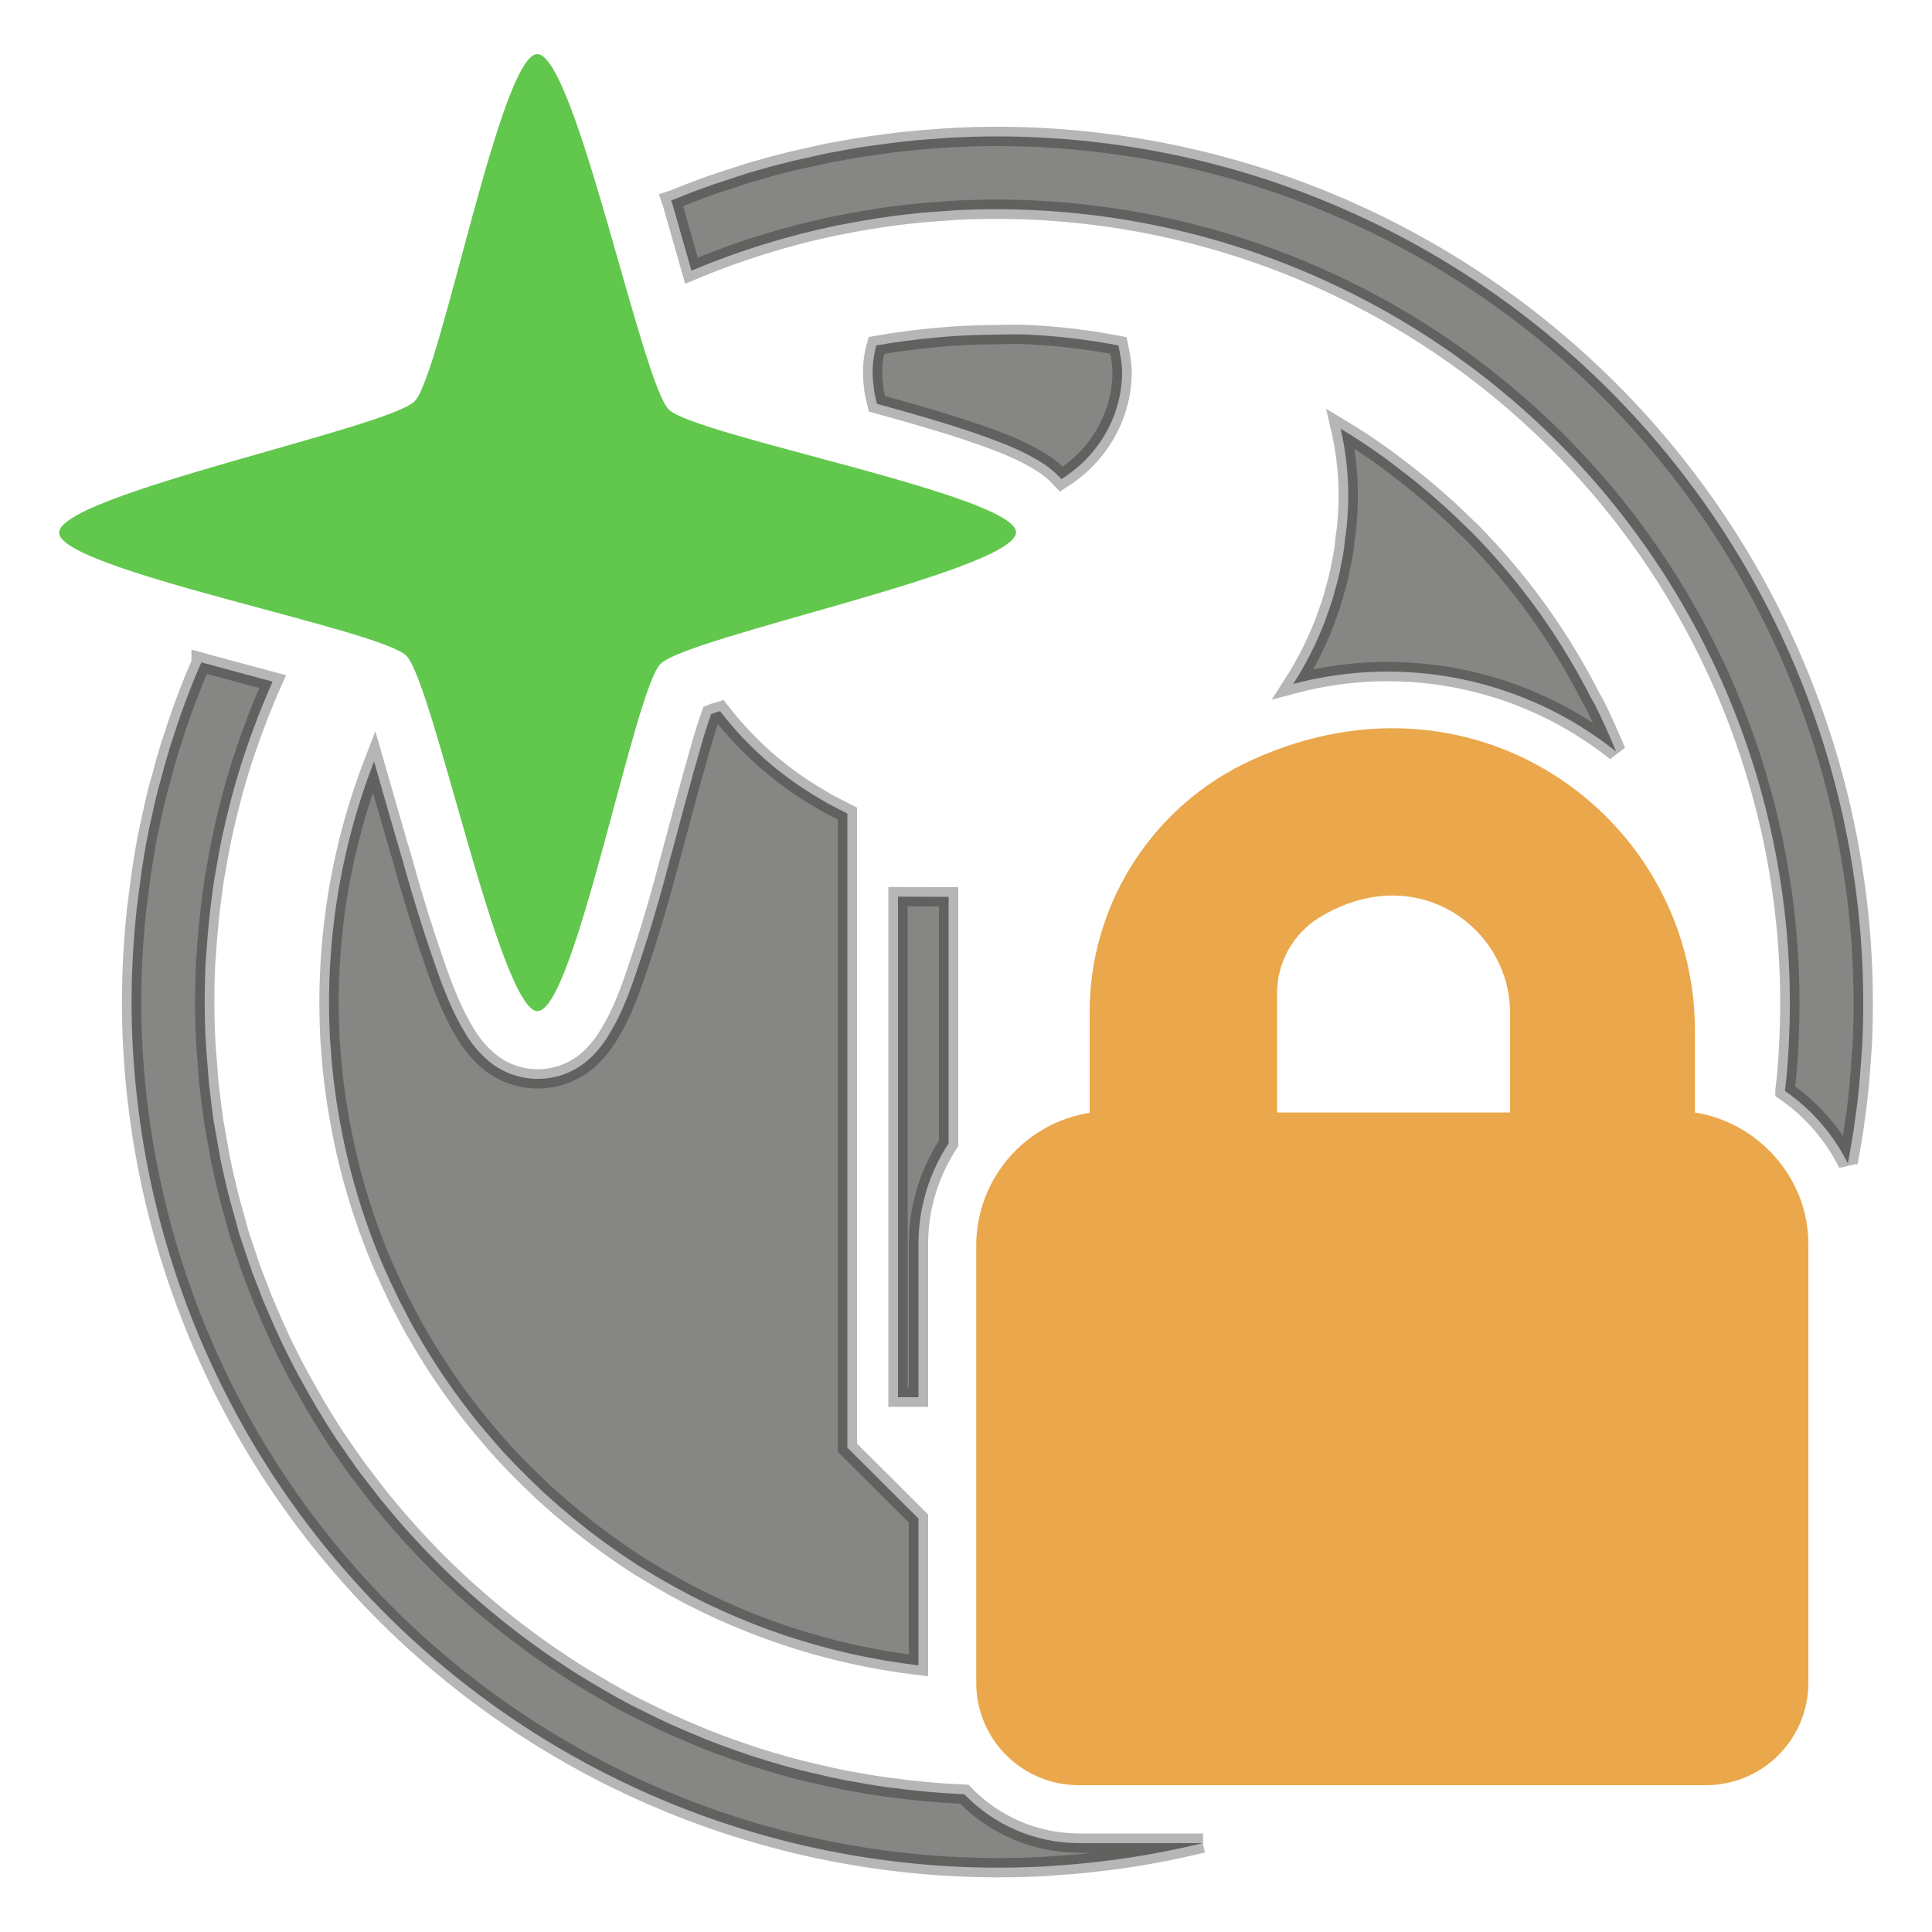
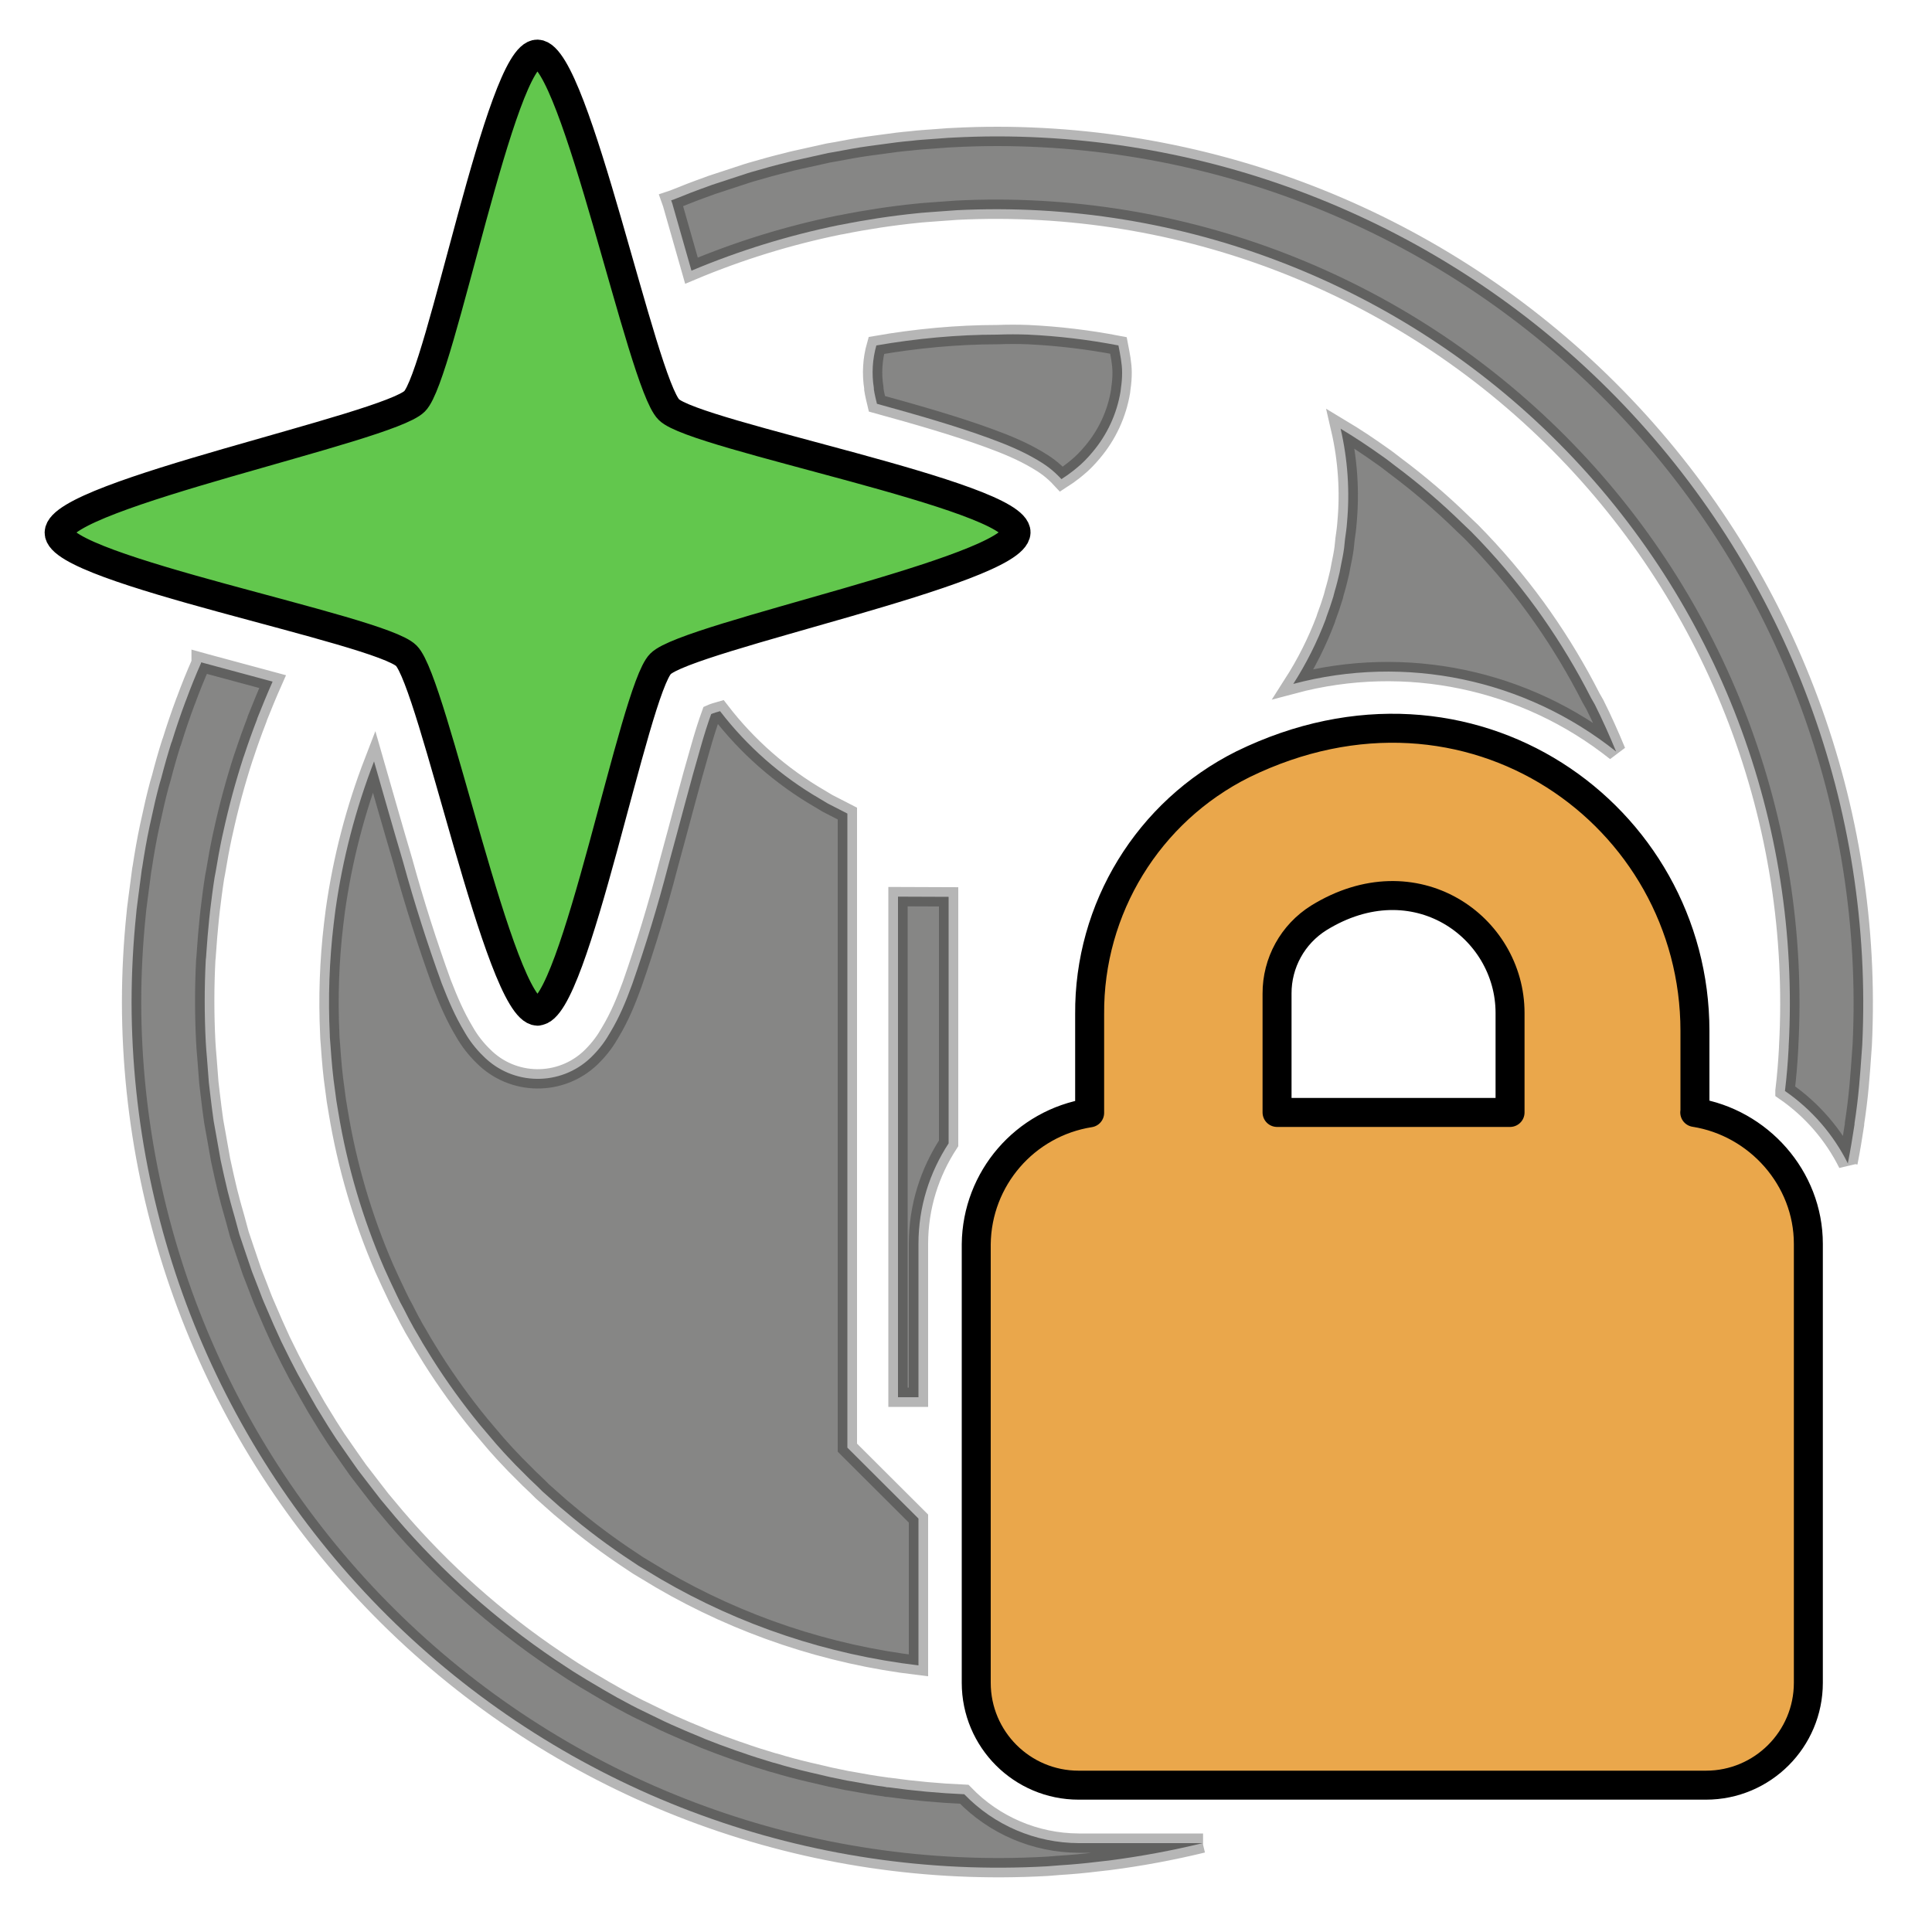
- <svg xmlns="http://www.w3.org/2000/svg" xml:space="preserve" viewBox="0 0 100 100">
-   <g style="display:inline" stroke="#0c0c0c" stroke-opacity=".8">
-     <path d="M51.63 7.06c-.76 0-1.52.02-2.27.06-.34.01-.69.05-1.03.07-.39.03-.78.05-1.17.1-.48.04-.96.1-1.44.17l-.74.1c-.6.08-1.18.19-1.76.3l-.35.06-1.84.41-.27.07c-.62.15-1.24.32-1.85.5l-.2.06-1.86.61-.16.06c-.62.22-1.22.45-1.83.7l-.12.04.06.17.99 3.47a40.66 40.66 0 0 1 7.64-2.36l.12-.02a40.71 40.71 0 0 1 3.9-.59c.36-.04.74-.06 1.11-.09l.97-.07a41.08 41.08 0 0 1 43.05 43.3v.05c-.04.75-.1 1.49-.19 2.23v.01a9.97 9.97 0 0 1 3.26 3.76v-.05c.13-.66.24-1.32.34-1.98v-.06c.1-.65.18-1.3.24-1.96l.07-.85.09-1.25A44.87 44.87 0 0 0 51.63 7.06zm1.6 10.26c-.53-.02-1.07-.02-1.6 0-2.06 0-4.21.2-6.27.56a5.1 5.1 0 0 0-.13 2.2v.07c.04.26.1.5.16.75 2.07.57 4.12 1.16 5.81 1.78.9.33 1.68.65 2.48 1.12.39.23.8.5 1.26 1 .22-.14.43-.29.62-.44l.16-.13c.3-.24.57-.52.82-.82A6.5 6.5 0 0 0 58 20.26l.02-.18c.04-.26.06-.52.06-.8 0-.46-.1-.93-.19-1.4a32.9 32.9 0 0 0-4.67-.56zm16.16 4.87a15.32 15.32 0 0 1 .33 4.87c-.02.28-.06.56-.1.83l-.05.48c-.04.3-.1.59-.16.88l-.07.37c-.08.34-.16.67-.26 1l-.06.23v.01a18 18 0 0 1-.37 1.09l-.03.1a17.98 17.98 0 0 1-1.68 3.35 18.97 18.97 0 0 1 16.71 3.5c-.34-.82-.7-1.63-1.1-2.43l-.2-.35a34.94 34.94 0 0 0-2.51-4.18l-.32-.45a34.8 34.8 0 0 0-3.37-3.97l-.42-.4a34.67 34.67 0 0 0-3.53-3.02c-.21-.16-.42-.33-.64-.48-.7-.5-1.42-.98-2.17-1.43zm-58.98 12.1v.02a32.4 32.4 0 0 0-.78 1.93l-.04.1a38.4 38.4 0 0 0-.7 2.06l-.02.04c-.19.6-.36 1.2-.52 1.82l-.1.34c-.16.6-.3 1.2-.43 1.82l-.08.36c-.15.7-.27 1.4-.38 2.12l-.02.1-.19 1.45c-.03.28-.08.56-.1.84a44.88 44.88 0 0 0-.24 4.59A44.87 44.87 0 0 0 54.2 96.6l.63-.05c.65-.04 1.3-.1 1.95-.18l.62-.07a44.84 44.84 0 0 0 4.85-.9h.02-6.44a8.27 8.27 0 0 1-5.92-2.53 41.14 41.14 0 0 1-3.92-.36c-.06 0-.11 0-.16-.02-.6-.08-1.18-.18-1.76-.29l-.24-.04a32.9 32.9 0 0 1-1.72-.38l-.22-.05c-.6-.14-1.2-.3-1.79-.48l-.09-.02c-.57-.17-1.14-.35-1.7-.55l-.21-.07a40.7 40.7 0 0 1-1.61-.6l-.23-.1c-.5-.2-1-.42-1.5-.64l-.35-.16-1.4-.68-.33-.17c-.48-.25-.95-.51-1.41-.78l-.27-.16c-.45-.26-.9-.53-1.34-.81l-.35-.23a41.23 41.23 0 0 1-8.36-7.2l-.47-.54-.77-.92-.48-.62-.7-.91-.45-.64-.68-.98-.4-.62-.62-1.01-.4-.7-.56-1-.4-.77-.47-.95-.39-.86-.41-.95c-.14-.31-.26-.63-.38-.95l-.33-.85-.35-1.03-.3-.89-.23-.85c-.1-.36-.21-.72-.3-1.09-.1-.35-.17-.72-.26-1.08l-.18-.82-.22-1.24-.14-.78c-.07-.46-.12-.93-.18-1.4l-.07-.6-.1-1.3c-.02-.27-.05-.53-.06-.8a41.54 41.54 0 0 1 0-4.24c.01-.12.03-.23.03-.35.04-.6.09-1.2.15-1.78l.05-.46c.07-.57.14-1.14.23-1.7l.05-.26c.1-.61.21-1.22.34-1.83l.05-.22a40.72 40.72 0 0 1 1.05-3.89l.03-.08c.21-.64.44-1.28.68-1.9v-.02c.26-.65.52-1.29.8-1.92l-3.52-.95-.18-.05zm26.86 2.52c-.14.04-.35.1-.46.15-.16.44-.35 1.02-.56 1.77-.49 1.67-1.06 3.88-1.66 6.07a78.9 78.9 0 0 1-1.87 6.15c-.33.9-.65 1.68-1.13 2.48-.23.4-.5.81-1 1.3a3.97 3.97 0 0 1-5.58-.07 5.65 5.65 0 0 1-.98-1.27c-.48-.8-.82-1.6-1.17-2.5a83.03 83.03 0 0 1-2-6.29c-.55-1.85-1.05-3.63-1.5-5.19a34.79 34.79 0 0 0-2 7.7l-.09.72a34.61 34.61 0 0 0-.2 5.73c0 .2.03.4.04.6.03.37.05.75.09 1.12l.06.56.15 1.13.1.6a34.37 34.37 0 0 0 2.38 8.08l.32.7.35.74c.1.22.22.44.34.66.14.27.27.54.42.8.1.2.21.37.32.56.16.28.32.56.5.84l.24.39a34.6 34.6 0 0 0 2.47 3.42l.84.99.18.2c.26.3.54.58.8.86l.3.3c.28.29.57.57.86.84l.24.24.9.8.3.25a34.58 34.58 0 0 0 3.46 2.59l.3.2 1.13.68.05.03a34.58 34.58 0 0 0 13.33 4.46v-7.6l-3.68-3.67V42.11l-1.03-.53-.4-.24a17.77 17.77 0 0 1-5.16-4.53zm9.21 9.6v25.91h1.06v-7.94c0-1.92.58-3.7 1.56-5.2V46.42z" display="inline" fill="#0f0f0d" fill-opacity=".5" stroke-opacity=".3" style="display:inline" />
-     <path d="M87.73 57.58v-4.22c0-11.15-11.61-19.56-23.4-13.8A14.34 14.34 0 0 0 56.4 52.5v5.1a6.96 6.96 0 0 0-5.87 6.8v22.7a5.3 5.3 0 0 0 5.3 5.3H88.3a5.3 5.3 0 0 0 5.3-5.3V64.38c0-3.4-2.58-6.28-5.88-6.8zm-9.58 0H66.1v-6.15a4.6 4.6 0 0 1 2.16-3.92c4.97-3.07 9.9.45 9.9 4.92v5.15z" display="inline" fill="#eaa74b" style="display:inline" stroke="none" />
-     <path d="M27.82 52.34c-1.96-.07-5.4-17.02-6.79-18.4C19.68 32.57 3 29.47 3.06 27.56c.06-1.96 17.02-5.4 18.4-6.79 1.35-1.35 4.46-18.03 6.36-17.97 1.96.06 5.4 17.02 6.8 18.4 1.34 1.35 18.03 4.46 17.97 6.36-.07 1.96-17.02 5.4-18.4 6.8-1.36 1.34-4.46 18.03-6.37 17.97z" display="inline" fill="#62c74d" style="display:inline;paint-order:normal" stroke="none" />
+ <svg xmlns="http://www.w3.org/2000/svg" xmlns:xlink="http://www.w3.org/1999/xlink" xml:space="preserve" version="1.1" viewBox="0 0 100 100" id="svg2">
+   <defs id="defs23">
+     <linearGradient id="SVGID_2_-3" gradientUnits="userSpaceOnUse" x1="73.8" y1="1532.14" x2="73.8" y2="1574" gradientTransform="translate(3.8 -1480.3)">
+       <stop offset="0" style="stop-color:#eaa74b;stop-opacity:1" id="stop373" />
+       <stop offset="1" style="stop-color:#ac6f25;stop-opacity:1" id="stop375" />
+     </linearGradient>
+     <linearGradient xlink:href="#linearGradient4316" id="linearGradient5199" x1="53.24" y1="12.75" x2="53.24" y2="86.36" gradientUnits="userSpaceOnUse" gradientTransform="translate(-50.41 11.36)" />
+     <linearGradient id="linearGradient4316">
+       <stop id="stop4318" offset="0" style="stop-color:#226e23;stop-opacity:1" />
+       <stop id="stop4320" offset="1" style="stop-color:#63ab3a;stop-opacity:1" />
+     </linearGradient>
+   </defs>
+   <linearGradient id="SVGID_1_" gradientUnits="userSpaceOnUse" x1="50.27" y1="-1470.94" x2="49.7" y2="-1392.79" gradientTransform="matrix(1 0 0 -1 -50.2 -1373.16)">
+     <stop offset="0" style="stop-color:gray" id="stop4" />
+     <stop offset="1" style="stop-color:#4b4b4d" id="stop6" />
+   </linearGradient>
+   <linearGradient id="SVGID_2_" gradientUnits="userSpaceOnUse" x1="73.8" y1="1532.14" x2="73.8" y2="1574" gradientTransform="translate(-2.73 -1488.34)">
+     <stop offset="0" style="stop-color:#d69029" id="stop11" />
+     <stop offset="1" style="stop-color:#af7125" id="stop13" />
+   </linearGradient>
+   <g stroke="#0c0c0c" stroke-opacity=".8" id="g11474" style="display:inline">
+     <g id="layer12" style="display:inline">
+       <path d="M51.63 7.06c-.76 0-1.52.02-2.27.06-.34.01-.69.05-1.03.07-.39.03-.78.05-1.17.1-.48.04-.96.1-1.44.17l-.74.1c-.6.08-1.18.19-1.76.3l-.35.06-1.84.41-.27.07c-.62.15-1.24.32-1.85.5l-.2.06-1.86.61-.16.06c-.62.22-1.22.45-1.83.7l-.12.04.06.17.99 3.47a40.66 40.66 0 0 1 7.64-2.36l.12-.02a40.71 40.71 0 0 1 3.9-.59c.36-.04.74-.06 1.11-.09l.97-.07a41.08 41.08 0 0 1 43.05 43.3v.05c-.04.75-.1 1.49-.19 2.23v.01a9.97 9.97 0 0 1 3.26 3.76v-.05c.13-.66.24-1.32.34-1.98v-.06c.1-.65.18-1.3.24-1.96l.07-.85.09-1.25A44.87 44.87 0 0 0 51.63 7.06zm1.6 10.26c-.53-.02-1.07-.02-1.6 0-2.06 0-4.21.2-6.27.56a5.1 5.1 0 0 0-.13 2.2v.07c.04.26.1.5.16.75 2.07.57 4.12 1.16 5.81 1.78.9.33 1.68.65 2.48 1.12.39.23.8.5 1.26 1 .22-.14.43-.29.62-.44l.16-.13c.3-.24.57-.52.82-.82A6.5 6.5 0 0 0 58 20.26l.02-.18c.04-.26.06-.52.06-.8 0-.46-.1-.93-.19-1.4a32.9 32.9 0 0 0-4.67-.56zm16.16 4.87a15.32 15.32 0 0 1 .33 4.87c-.02.28-.06.56-.1.83l-.05.48c-.04.3-.1.59-.16.88l-.07.37c-.08.34-.16.67-.26 1l-.06.23v.01a18 18 0 0 1-.37 1.09l-.03.1a17.98 17.98 0 0 1-1.68 3.35 18.97 18.97 0 0 1 16.71 3.5c-.34-.82-.7-1.63-1.1-2.43l-.2-.35a34.94 34.94 0 0 0-2.51-4.18l-.32-.45a34.8 34.8 0 0 0-3.37-3.97l-.42-.4a34.67 34.67 0 0 0-3.53-3.02c-.21-.16-.42-.33-.64-.48-.7-.5-1.42-.98-2.17-1.43zm-58.98 12.1v.02a32.4 32.4 0 0 0-.78 1.93l-.04.1a38.4 38.4 0 0 0-.7 2.06l-.02.04c-.19.6-.36 1.2-.52 1.82l-.1.34c-.16.6-.3 1.2-.43 1.82l-.08.36c-.15.7-.27 1.4-.38 2.12l-.02.1-.19 1.45c-.03.28-.08.56-.1.84a44.88 44.88 0 0 0-.24 4.59A44.87 44.87 0 0 0 54.2 96.6l.63-.05c.65-.04 1.3-.1 1.95-.18l.62-.07a44.84 44.84 0 0 0 4.85-.9h.02-6.44a8.27 8.27 0 0 1-5.92-2.53 41.14 41.14 0 0 1-3.92-.36c-.06 0-.11 0-.16-.02-.6-.08-1.18-.18-1.76-.29l-.24-.04a32.9 32.9 0 0 1-1.72-.38l-.22-.05c-.6-.14-1.2-.3-1.79-.48l-.09-.02c-.57-.17-1.14-.35-1.7-.55l-.21-.07a40.7 40.7 0 0 1-1.61-.6l-.23-.1c-.5-.2-1-.42-1.5-.64l-.35-.16-1.4-.68-.33-.17c-.48-.25-.95-.51-1.41-.78l-.27-.16c-.45-.26-.9-.53-1.34-.81l-.35-.23a41.23 41.23 0 0 1-8.36-7.2l-.47-.54-.77-.92-.48-.62-.7-.91-.45-.64-.68-.98-.4-.62-.62-1.01-.4-.7-.56-1-.4-.77-.47-.95-.39-.86-.41-.95c-.14-.31-.26-.63-.38-.95l-.33-.85-.35-1.03-.3-.89-.23-.85c-.1-.36-.21-.72-.3-1.09-.1-.35-.17-.72-.26-1.08l-.18-.82-.22-1.24-.14-.78c-.07-.46-.12-.93-.18-1.4l-.07-.6-.1-1.3c-.02-.27-.05-.53-.06-.8a41.54 41.54 0 0 1 0-4.24c.01-.12.03-.23.03-.35.04-.6.09-1.2.15-1.78l.05-.46c.07-.57.14-1.14.23-1.7l.05-.26c.1-.61.21-1.22.34-1.83l.05-.22a40.72 40.72 0 0 1 1.05-3.89l.03-.08c.21-.64.44-1.28.68-1.9v-.02c.26-.65.52-1.29.8-1.92l-3.52-.95-.18-.05zm26.86 2.52c-.14.04-.35.1-.46.15-.16.44-.35 1.02-.56 1.77-.49 1.67-1.06 3.88-1.66 6.07a78.9 78.9 0 0 1-1.87 6.15c-.33.9-.65 1.68-1.13 2.48-.23.4-.5.81-1 1.3a3.97 3.97 0 0 1-5.58-.07 5.65 5.65 0 0 1-.98-1.27c-.48-.8-.82-1.6-1.17-2.5a83.03 83.03 0 0 1-2-6.29c-.55-1.85-1.05-3.63-1.5-5.19a34.79 34.79 0 0 0-2 7.7l-.09.72a34.61 34.61 0 0 0-.2 5.73c0 .2.03.4.04.6.03.37.05.75.09 1.12l.06.56.15 1.13.1.6a34.37 34.37 0 0 0 2.38 8.08l.32.7.35.74c.1.22.22.44.34.66.14.27.27.54.42.8.1.2.21.37.32.56.16.28.32.56.5.84l.24.39a34.6 34.6 0 0 0 2.47 3.42l.84.99.18.2c.26.3.54.58.8.86l.3.3c.28.29.57.57.86.84l.24.24.9.8.3.25a34.58 34.58 0 0 0 3.46 2.59l.3.2 1.13.68.05.03a34.58 34.58 0 0 0 13.33 4.46v-7.6l-3.68-3.67V42.11l-1.03-.53-.4-.24a17.77 17.77 0 0 1-5.16-4.53zm9.21 9.6v25.91h1.06v-7.94c0-1.92.58-3.7 1.56-5.2V46.42z" display="inline" fill="#0f0f0d" fill-opacity=".5" stroke="#0c0c0c" stroke-opacity=".3" id="path11430" style="display:inline" />
+       <path d="M87.73 57.58v-4.22c0-11.15-11.61-19.56-23.4-13.8A14.34 14.34 0 0 0 56.4 52.5v5.1a6.96 6.96 0 0 0-5.87 6.8v22.7a5.3 5.3 0 0 0 5.3 5.3H88.3a5.3 5.3 0 0 0 5.3-5.3V64.38c0-3.4-2.58-6.28-5.88-6.8zm-9.58 0H66.1v-6.15a4.6 4.6 0 0 1 2.16-3.92c4.97-3.07 9.9.45 9.9 4.92v5.15z" display="inline" fill="#eaa74b" stroke="none" id="path11432" style="display:inline;fill-rule:evenodd;stroke:#000;stroke-width:1.5;stroke-linejoin:round;stroke-dasharray:none;stroke-opacity:1" />
+       <path d="M27.82 52.34c-1.96-.07-5.4-17.02-6.79-18.4C19.68 32.57 3 29.47 3.06 27.56c.06-1.96 17.02-5.4 18.4-6.79 1.35-1.35 4.46-18.03 6.36-17.97 1.96.06 5.4 17.02 6.8 18.4 1.34 1.35 18.03 4.46 17.97 6.36-.07 1.96-17.02 5.4-18.4 6.8-1.36 1.34-4.46 18.03-6.37 17.97z" display="inline" fill="#62c74d" stroke="none" style="display:inline;fill:#62c74d;fill-opacity:1;stroke:#000;stroke-width:1.5;stroke-linecap:round;stroke-linejoin:round;stroke-dasharray:none;stroke-opacity:1;paint-order:normal" id="path11434" />
+     </g>
  </g>
</svg>
